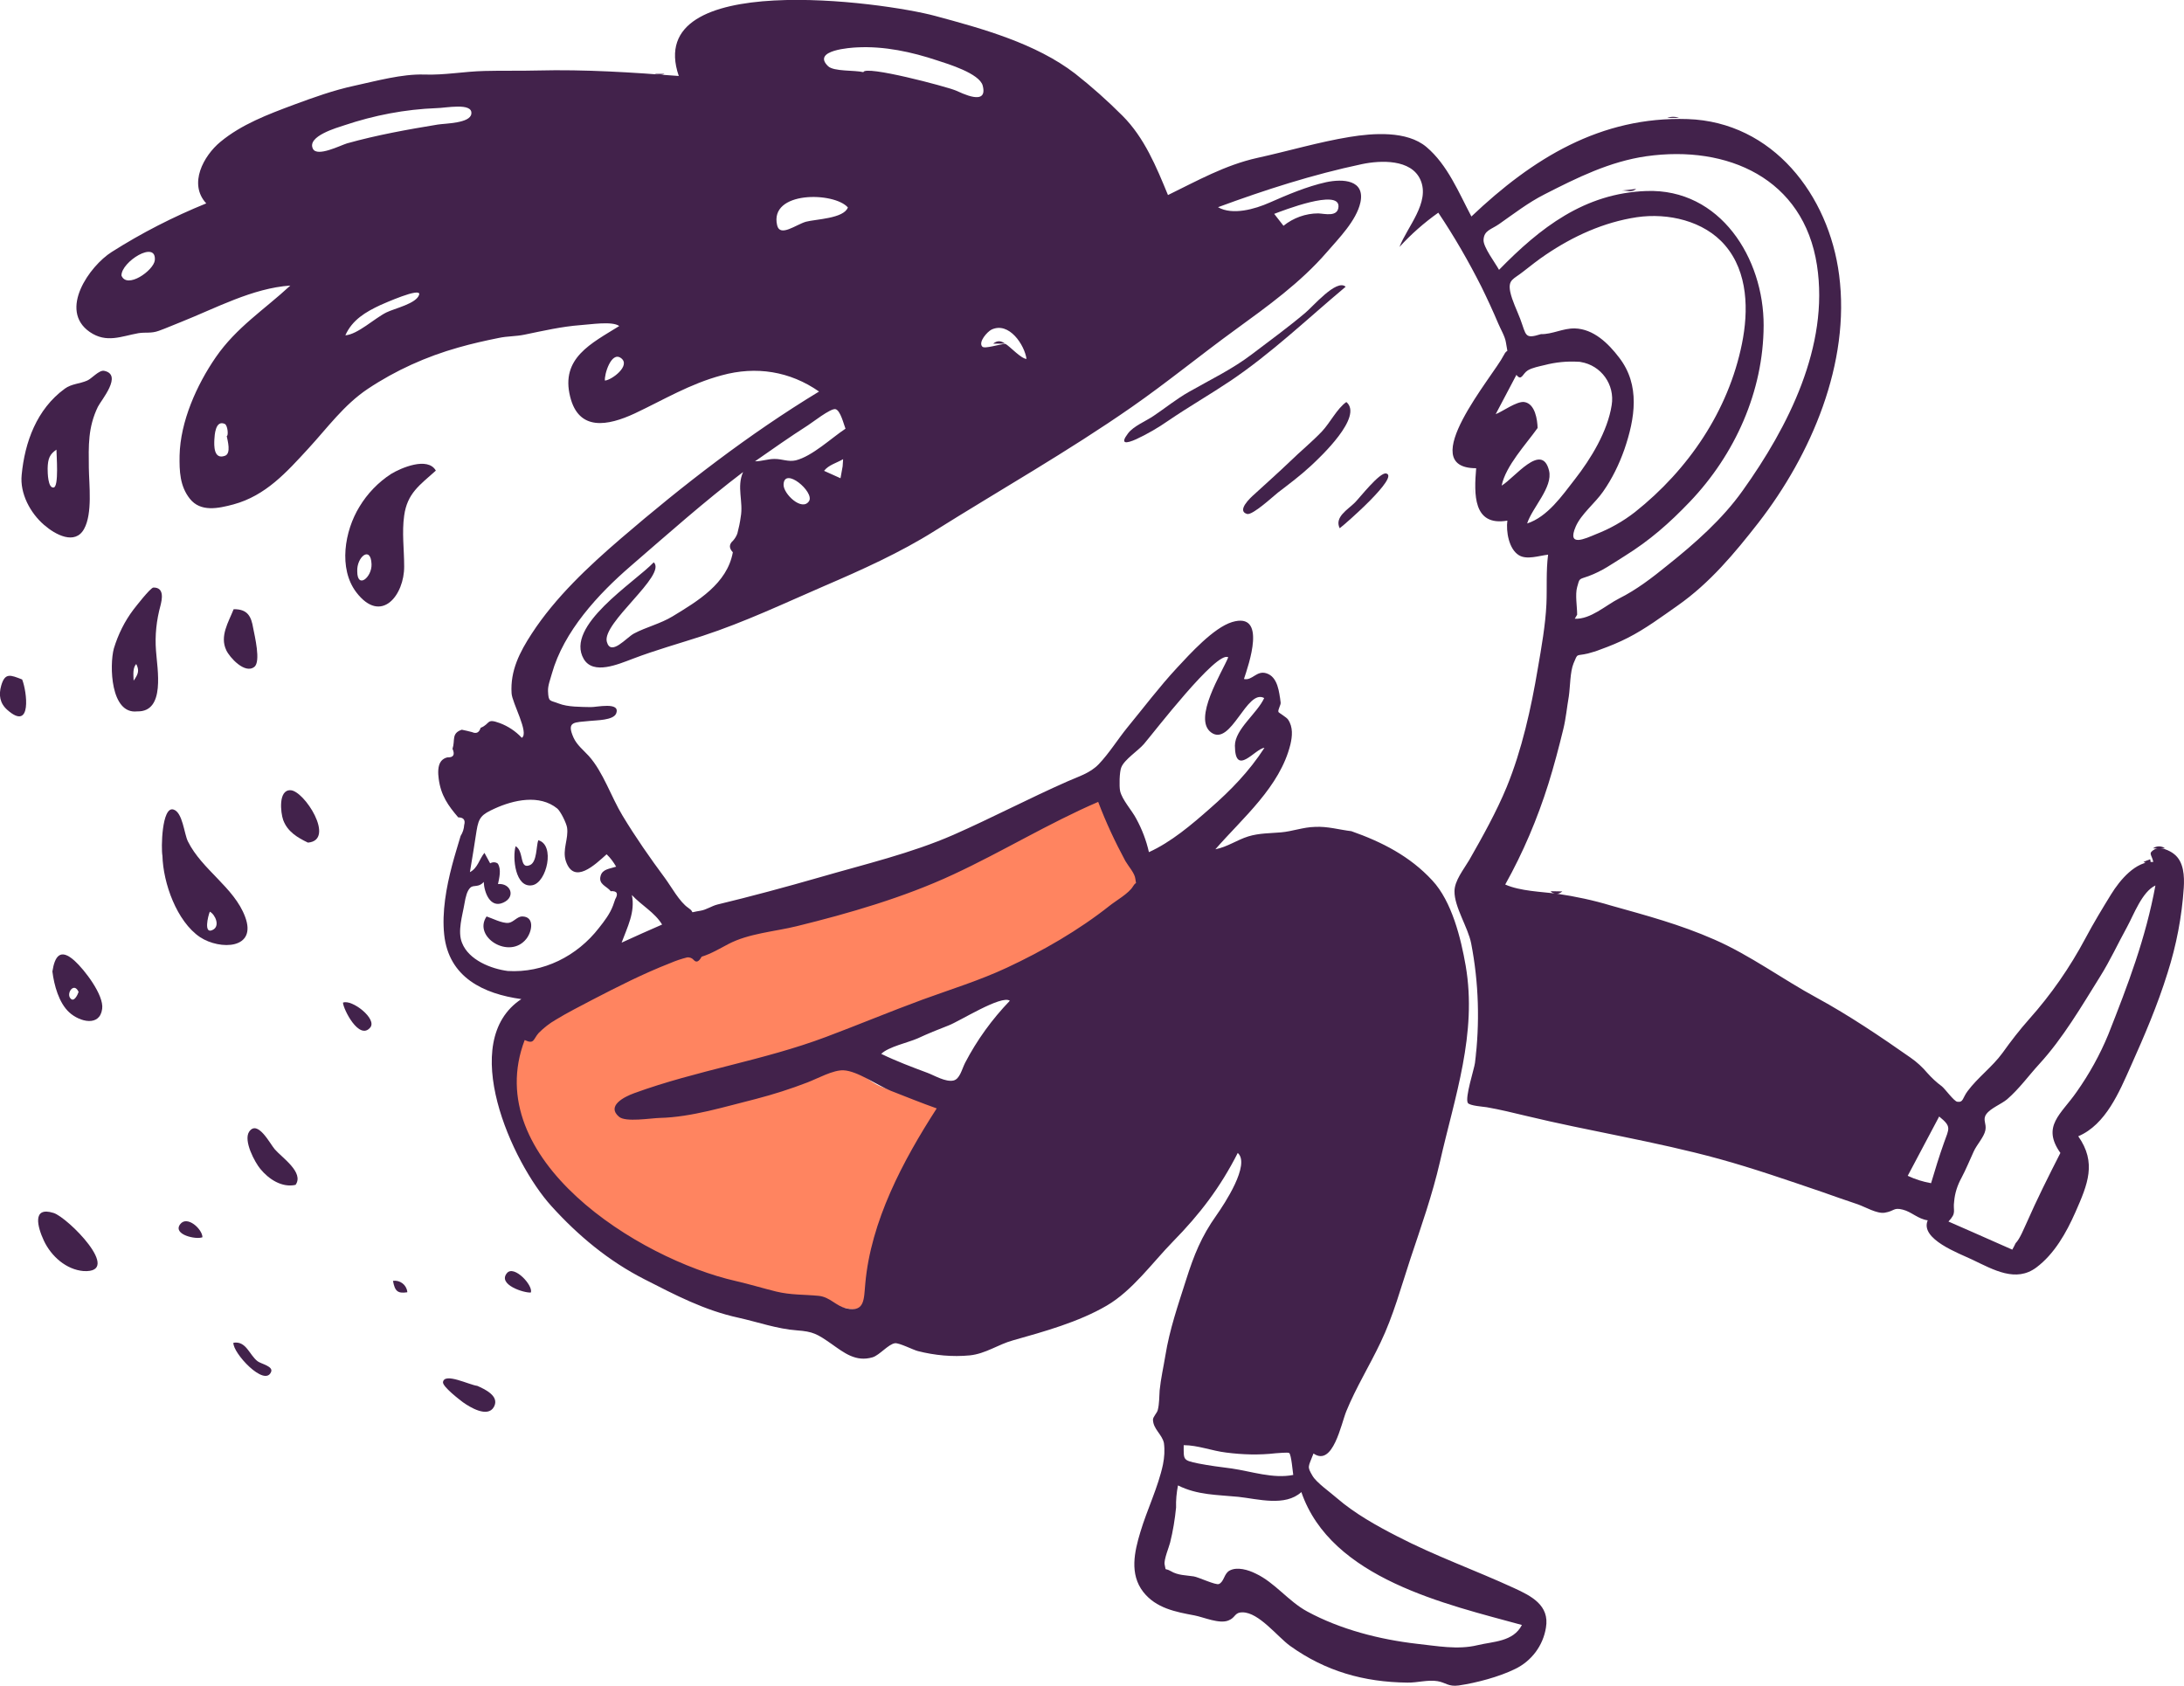
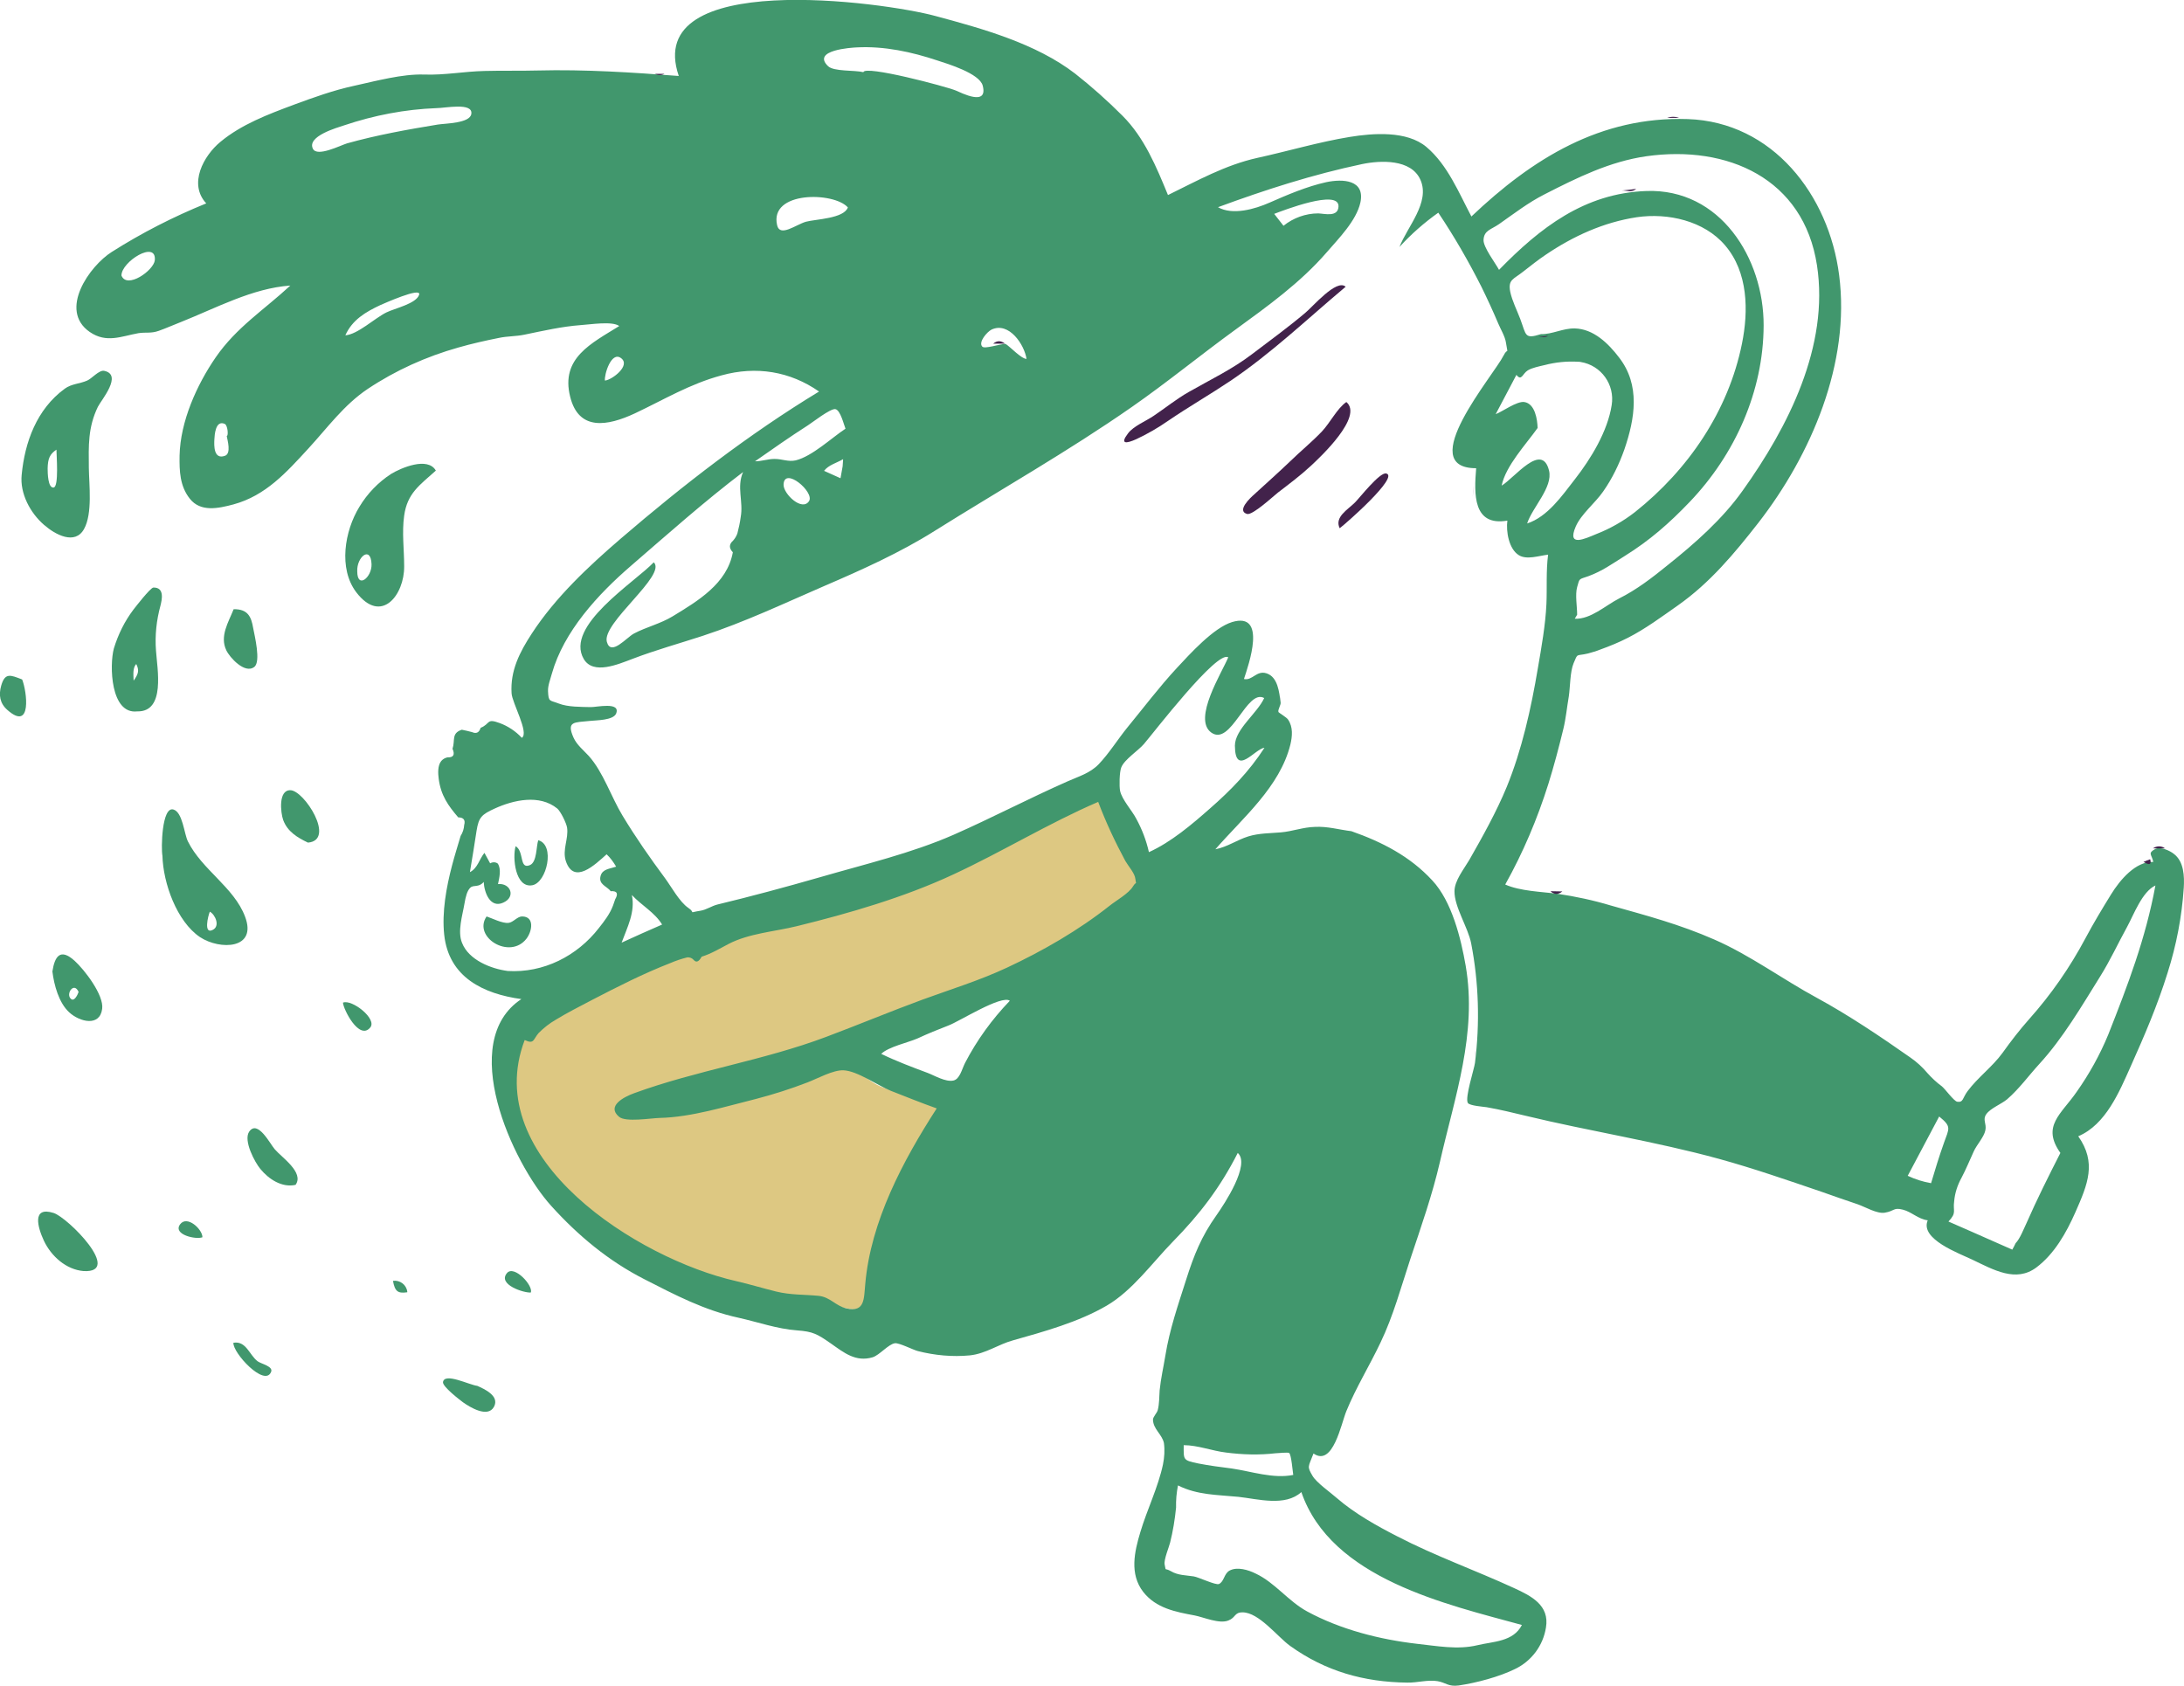
<svg xmlns="http://www.w3.org/2000/svg" version="1.1" id="Layer_1" x="0px" y="0px" viewBox="0 0 917 707.9" style="enable-background:new 0 0 917 707.9;" xml:space="preserve">
  <style type="text/css">
- 	.st0{fill-rule:evenodd;clip-rule:evenodd;fill:#FF8460;}
- 	.st1{fill-rule:evenodd;clip-rule:evenodd;fill:#42224B;}
+ 	.st0{fill-rule:evenodd;clip-rule:evenodd;fill:#DDC882;}
+ 	.st1{fill-rule:evenodd;clip-rule:evenodd;fill:#41976D;}
+ 	.st2{fill-rule:evenodd;clip-rule:evenodd;fill:#42224B;}
</style>
  <g id="Illustrations_coffee">
    <path id="Accent" class="st0" d="M231.2,424.9c4.7-3.2,14.2-14.6,19.2-17.2c11.1-5.9,60.7-17.4,62.3-18c2.5-1,18.4-4.7,27.7-6.9   c21.8-5.4,100-40,120.6-48.9c2.6,6.9,24.3,37.5,20.6,40.6c-12.3,10.2-34.3,23-48.5,30.4c-11.6,5.9-23.6,10.9-35.9,15   c-13.9,4.6-23.5,9.5-37.4,14.2c-13.7,4.6,2.7,19,9.7,22c7.9,3.3,20.1,5,28.1,7.9c-14.2,22-26.1,48.8-28.5,75.1   c-0.6,6.3-5.4,12.2-13.3,10.3c-4.1-1-41.5-6-47.7-7.4c-40.8-9.3-114.1-58-95.2-108C217.3,436,227.2,427.6,231.2,424.9z" />
    <g id="Ink">
      <path id="ink-layer" class="st1" d="M254,159.8c3-0.3,10.9-6.3,6.8-9.4C256.6,147.2,253.6,157.6,254,159.8 M95.2,183.1    c0.8-0.1,0.4-4.5-0.8-5.1c-4-1.8-4.3,4.8-4.4,6.6c-0.1,2.2-0.4,8.5,4.4,6.8C97.2,190.5,95.5,184.8,95.2,183.1 M329,203.5    c-0.1,3.9,7.8,11.4,10.7,6.9C342.1,206.6,329.2,195.7,329,203.5 M51,115.7c2.3,5.8,13.5-2.1,14-6.4    C65.8,100.6,50.9,109.9,51,115.7 M145,140.8c5.2-0.4,12.2-7.1,17.2-9.6c3.4-1.7,12.7-3.7,13.8-7.5c0.9-3.3-14.9,3.8-16.3,4.4    C153.5,131,147.9,134.3,145,140.8 M538.9,94.8c4.1-3.3,9.3-5.2,14.6-5.2c2.7,0.1,8.3,1.7,8.5-2.9c0.3-7.5-23.3,1.7-27,3.1    C536.3,91.5,537.6,93.1,538.9,94.8 M278,388.2c-3.1-5.1-8.6-8-12.7-12.4c1.5,7.1-1.9,13.5-4.3,20    C266.6,393.2,272.3,390.7,278,388.2 M810.8,496.8c1.7-5.7,3.4-11.3,5.4-16.9c2.2-6.2,3.3-6.8-2-11.1L801,493.7    C804.2,495.2,807.4,496.2,810.8,496.8 M356,87.1c-5.8-6.6-33.1-7-29.7,7.5c1.2,5.1,7.9-0.3,12.1-1.5C342.5,92,354.3,91.8,356,87.1     M355,180c-0.7-1.7-2.1-7.7-4.2-8.2c-2-0.5-10.1,5.9-11.6,6.8c-7.5,4.8-14.9,10-22.2,15.1c2.8,0,5.4-1,8.2-1    c3.3,0,5.7,1.3,8.9,0.6C341,191.6,349.1,183.9,355,180 M362.5,30.3c0.7-3,34.7,6,38.8,7.7c2.2,0.9,13.7,6.9,11.3-2.1    c-1.4-5.1-14.7-9.1-19-10.5c-10.8-3.6-22.3-6.1-33.8-5.5c-2.2,0.1-19.2,1.1-12.1,7.9C350.1,30.1,358.9,29.4,362.5,30.3 M370,442.5    c6.4,3.1,12.8,5.5,19.5,8c2.9,1.1,7.5,3.9,10.8,3.2c2.7-0.6,3.5-4.6,4.9-7.4c5-9.6,11.3-18.3,18.8-26.1    c-3.5-2.6-21.4,8.8-25.8,10.4c-4.4,1.7-8.6,3.4-12.9,5.4C381.2,437.8,373.1,439.5,370,442.5 M482.4,357.8    c9.3-4.2,18-11.6,25.6-18.3c8.7-7.6,16.5-15.6,22.9-25.5c-3.8,0.2-12.3,12.5-12.4-0.9c0-6.9,9.4-13.6,12.3-20    c-7.3-4.1-13.9,20.4-22.2,14.5c-8-5.7,4.6-25.4,7.1-31.6c-4.7-3.1-31.5,31.9-35.4,36.4c-2.4,2.8-8.2,6.5-9.5,9.8    c-0.8,1.9-0.9,8.1-0.5,9.9c0.8,3.7,5,8.2,6.8,11.7C479.5,348.2,481.3,352.9,482.4,357.8 M865.1,484.1c-8-11.3,0.3-16.2,6.8-25.6    c5.3-7.5,9.8-15.6,13.3-24.1c8.3-21,15.7-40.4,19.8-62.6c-5.6,2.6-9.1,12.3-11.9,17.4c-3.8,6.9-7.1,14.1-11.3,20.8    c-7.8,12.5-15.6,25.9-25.5,36.7c-4.5,4.9-8.4,10.4-13.6,14.9c-2.4,2-6.9,3.7-8.7,6.2c-1.7,2.4,0.2,3.9-0.4,6.8s-3.6,6-4.9,8.9    c-1.7,3.7-3.2,7.4-5.1,11c-1.7,3.1-2.8,6.4-3.1,9.9c-0.6,4.2,1.2,4.7-2.4,8.5c6.7,2.9,13.4,5.9,20,8.8c2.3,1,4.5,2,6.8,3    c0.5-0.9,1-1.8,1.4-2.7c1.8-1.8,3.5-6.2,4.6-8.5C855.2,503.7,860.1,493.9,865.1,484.1 M220.3,436.7c-19,49.9,47.7,91.9,88.7,101.2    c5.7,1.3,11.2,3,16.9,4.4c6.2,1.5,11.6,1.2,17.8,1.8c4.9,0.5,7.2,4.3,11.8,5.3c7.7,1.7,7.2-4.1,7.8-10.3    c2.3-26.3,15.8-51.7,30-73.7c-6.5-2.3-12.9-4.9-19.3-7.4c-5.5-2.2-13.9-8.3-19.8-8.6c-4.4-0.2-11,3.5-15.2,5.1    c-7,2.7-14.2,5-21.5,6.9c-12.9,3.2-27.2,7.7-40.5,8c-3.8,0.1-14.4,1.9-17.1-0.5c-5.3-4.5,2-8.3,6.4-9.9    c26.3-9.6,54.2-13.7,80.5-23.6c13.6-5.1,27-10.7,40.6-15.7c11.8-4.3,24.1-8.1,35.4-13.4c15-7,30.1-15.7,43.1-26    c2.6-2.1,8-5.1,9.8-8.1c1.6-2.6,1.4,0,1-3.2c-0.2-2.3-3-5.4-4.2-7.5c-4.3-8-8.2-16.3-11.4-24.8c-20.7,8.9-40.4,21-60.9,30.5    c-20.6,9.6-43.7,16.3-65.7,21.7c-9.4,2.3-20.1,3-28.7,7.5c-3.6,1.9-7.3,4.1-11.2,5.3c-1.2,2.2-2.3,2.6-3.4,1.3    c-0.7-0.8-1.7-1.1-2.7-1c-2.4,0.6-4.8,1.4-7.1,2.4c-11.3,4.4-22.1,9.9-32.9,15.5c-5.1,2.7-10.3,5.3-15.2,8.3    c-2.6,1.5-5,3.4-7.1,5.5C223.8,436.4,224.4,438.6,220.3,436.7 M647,140.3c4.8,0.1,9.2-2.5,14.2-2.4c7.9,0.2,14.1,6.3,18.6,12.2    c9,11.6,6.7,25.6,2.2,38.7c-2.2,6.2-5.1,12.2-8.9,17.6c-3.3,4.8-9.2,9.4-11.5,14.7c-3.8,8.8,3.9,5.1,8.5,3.2    c5.9-2.3,11.4-5.4,16.4-9.3c22.3-17.7,39.2-42.4,44.9-70.7c2.8-13.8,2.6-30-7.1-41.3c-8.8-10.3-24-13.7-37-11.8    c-14,2.1-26.8,8-38.2,15.7c-3.3,2.2-6.4,4.7-9.5,7.1c-4.1,3.3-6.5,3.3-5.5,8.5c0.8,3.8,2.8,7.7,4.2,11.4    C640.9,140.8,640,142.5,647,140.3 M662.2,258.1l-1,1.7c6.7,0.3,12.9-5.6,18.6-8.5c7.4-3.7,14-8.8,20.4-14    c11.4-9.1,23-19.3,31.5-31.3c19.1-26.7,36.4-60.7,31.2-94.6c-5.6-36.5-37.6-50.6-71.6-45.8c-15.4,2.2-29.1,9-42.8,16    c-6.9,3.5-12.8,8.1-19.1,12.5c-3.3,2.3-6.3,2.6-6.5,6.6c-0.2,3,5,9.8,6.5,12.6c17.2-17.6,35.8-32.2,61.9-33.1    c31-1.1,49.3,28.3,49.2,56.5c-0.1,27.6-12,54.1-31,74c-8.6,9-16.8,16.2-27.4,22.8c-5.3,3.3-9.2,6.2-15.1,8.4    c-4.2,1.5-3.7,0.7-4.8,4.6C661.3,249.7,662.2,254.7,662.2,258.1 M493.8,633c-0.5,5-1.3,9.9-2.5,14.7c-0.4,1.7-2.7,7.2-2.3,9.2    c0.7,3.2-0.2,1.2,2.6,2.8c3,1.8,6.4,1.7,9.6,2.2c2,0.3,9.3,3.8,10.6,3.2c2.2-1,2.1-4.3,4.4-5.6c3.2-1.8,8-0.3,11,1.2    c8.1,3.8,13.7,11.6,21.6,15.9c14,7.6,30.5,11.8,46.1,13.6c8.4,0.9,17.1,2.6,25.4,0.6c6.6-1.6,15.1-1.4,18.7-8.5    c-31.7-8.7-80.1-19.4-92.6-55.8c-6.8,6.2-18.2,2.9-26.4,2c-9.1-0.9-17.2-0.7-25.4-4.8C494,626.8,493.7,629.9,493.8,633     M213.2,407.7c14.9,0.9,29.1-6.2,38.3-18.1c2.3-2.9,4.6-5.9,5.9-9.4c0.3-0.9,0.6-1.8,0.9-2.6c1.4-2.4,0.8-3.6-1.9-3.4    c-1.5-2.1-5.3-2.8-4.2-6.5c0.8-2.8,3.8-2.9,6.5-3.8c-1.1-1.9-2.4-3.7-4-5.2c-4.9,4.4-13.7,12.9-17.1,2.9    c-1.6-4.8,1.2-9.4,0.5-14.1c-0.3-1.9-2.7-6.8-4.1-8c-7.5-6.1-18.4-3.6-26.3,0c-5.5,2.5-6.7,3.7-7.6,9.3    c-0.9,5.8-1.8,11.6-2.8,17.4c3.3-1.7,3.9-5.4,6.1-8.1c0.8,1.5,1.6,2.9,2.4,4.4c1-0.6,2.3-0.6,3.2,0.1c1.6,2.4,0.6,6.1,0.1,8.6    c5.3-0.5,7.6,5.4,2.2,7.8c-5.5,2.5-8-4.3-8.2-8.7c-2.1,2.5-4.2,1.1-5.6,2.4s-2,3.9-2.5,6.8c-0.8,4.8-3,11.6-1,16.4    C196.8,403.1,206.2,406.8,213.2,407.7 M645.6,179.7c-4.9,6.9-13.4,15.9-15.1,24.2c5.4-3.2,16.9-18.5,19.9-6.3    c1.7,7-7,15.4-9.2,22.2c8.6-2.8,14.7-11.7,20-18.5c6.8-8.7,13.8-20.2,15.5-31.2c1.4-8.6-4.4-16.7-13-18.1c-0.3-0.1-0.7-0.1-1-0.1    c-4.8-0.3-9.6,0.2-14.2,1.4c-2.1,0.5-5.2,1.1-7,2.2c-2.3,1.4-2.6,4.7-4.8,1.9l-8.7,16.5c2.9-1.1,8.8-5.5,12-5.1    C644.6,169.5,645.5,176.3,645.6,179.7 M183.3,45.4c-13.2,0.5-26.2,3-38.7,7.2c-3,1-15.9,4.6-13.2,9.9c1.8,3.5,11.4-1.4,14.3-2.3    c12.5-3.5,25.3-5.8,38.1-7.9c3.1-0.5,13.6-0.5,14.1-4.5C198.6,42.9,186.9,45.4,183.3,45.4 M535.6,610.2    c-6.9,0.8-13.9,0.6-20.8-0.3c-5.9-0.7-11.9-3.1-17.8-3.1c0,6.3-0.4,6.3,6.2,7.7c4.6,0.9,9.3,1.5,14,2.1c8.2,1.2,17.4,4.4,25.8,2.7    c-0.2-1.1-0.8-8.5-1.7-9.2C540.8,609.7,536.3,610.2,535.6,610.2 M422.2,144.4c2,1.2,6.5,6.2,8.8,6.3c-0.8-5.8-7.3-15.8-14.7-12.3    c-1.8,0.9-5.6,5.2-3.9,7.1C413.3,146.7,419.8,144.4,422.2,144.4 M353.8,195.8c0.1-1,0.1-2,0.2-3c-2.7,1.6-6.1,2.4-8,4.9    c2.3,1,4.6,2.1,6.9,3.1C353.2,199.1,353.5,197.4,353.8,195.8 M567.4,349c12.8,4.5,24.6,10.5,34,20.7c8.2,8.8,12,24.3,14,35.8    c4.9,28.5-4.6,55-10.8,82.3c-3.2,13.9-7.9,27.2-12.4,40.7c-3.9,11.8-7.2,24.1-12.6,35.3c-4.5,9.5-10.3,18.9-14.3,28.7    c-2.2,5.3-5.6,23.5-13.8,17.8c-2.2,5.8-2.8,5.3-0.4,9.4c1.7,2.9,7.6,7,10.3,9.4c7.4,6.4,16.7,11.6,25.3,16    c15.8,8.2,32.7,14.2,49,21.7c7.2,3.3,15,7.2,13.4,16.6c-1.2,7.6-6.1,14.1-13,17.4c-6.7,3.3-16.2,5.8-23.6,6.9    c-4.4,0.6-5.4-1.2-8.9-1.8c-4-0.7-8.6,0.7-12.7,0.6c-18.3-0.2-34.4-4.8-49.2-15.4c-5.3-3.8-13.1-14.1-20-14.1    c-3.5,0-2.8,2.2-5.9,3.4c-3.8,1.6-10.5-1.4-14.2-2.1c-8-1.5-16.2-3-21.6-9.9c-5.8-7.5-3.7-16.8-1.2-25.1    c2.8-9.4,7.5-18.9,9.5-28.4c0.6-3,0.8-6,0.4-9c-0.8-3.7-4.5-5.8-4.6-9.8c0-1.2,1.7-2.8,2-4c0.7-2.7,0.6-5.6,0.8-8.3    c0.5-5,1.6-9.7,2.4-14.6c1.8-11.1,5.3-21.1,8.7-31.8c3.3-10.4,6.4-18.2,12.8-27.2c3.3-4.7,14.3-21.3,8.9-26.1    c-7.3,14.4-15.9,25.7-27.2,37.2c-8.6,8.8-17,20.6-27.8,26.9c-11.8,6.9-26.3,10.9-39.4,14.6c-6.2,1.7-11.4,5.6-18.1,6.3    c-7.3,0.7-14.7,0-21.8-1.8c-2-0.5-7.8-3.5-9.6-3.3c-2.7,0.3-6.5,5-9.4,5.9c-7.1,2.1-12-1.9-17.4-5.7c-5.9-4.1-7.6-5.1-14.4-5.6    c-8.3-0.6-16.4-3.5-24.5-5.3c-14.3-3.1-26.5-9.5-39.6-16.2c-14.9-7.6-27.7-18.2-39-30.7c-16.6-18.3-39.6-69.1-12.6-86.9    c-15.9-2.2-30.5-9.1-32.4-27.1c-1-9.4,0.9-19.9,3.3-29c1.1-4.2,2.4-8.3,3.6-12.4c0.9-1.4,1.4-3,1.5-4.6c0.6-2.1-0.3-3.2-2.5-3.2    c-4.2-4.9-7.3-9.2-8.2-16.2c-0.3-2.2-0.5-5.6,1.1-7.5c0.7-0.8,1.6-1.3,2.6-1.5c2.5,0.1,3.2-1.1,2.1-3.6c1.2-3.6-0.6-6.5,3.9-8    c1.4,0.3,2.9,0.6,4.3,1c1.8,0.8,3,0.2,3.6-1.8c4.2-1.7,2.3-4.1,8-2c3.5,1.3,6.7,3.4,9.3,6.2c3.2-2-4.1-14.7-4.3-18.7    c-0.6-9.5,3.4-17.3,8.5-25.1c9.9-15.2,23.8-28.2,37.4-39.9c26.2-22.5,53.7-43.8,83.2-61.7c-12.2-8.5-26.4-10.8-40.9-6.8    c-13.4,3.6-24.2,10.2-36.5,16c-11.4,5.3-23.5,7.5-27.1-7c-4.1-16.3,8.9-22.4,20.6-29.7c-2.9-2.2-12.5-0.6-16.1-0.4    c-8.1,0.6-15.8,2.4-23.6,4c-3.8,0.8-7.2,0.6-10.9,1.4c-5.5,1.1-11.3,2.4-16.9,4c-13.5,3.8-26.4,9.6-38.1,17.4    c-10,6.7-16.9,16.3-24.9,25c-9.2,10-17.9,19.8-31.5,23.5c-6.4,1.7-13.8,3.3-18.3-2.4c-4.2-5.3-4.4-11.6-4.3-18.1    c0.3-14.3,7.2-29.7,15.2-41.3c8.7-12.6,20.3-19.9,31.3-30.1C106,121,90.6,129.4,76,135.2c-3.1,1.2-6.2,2.6-9.3,3.7    c-3.3,1.2-5.5,0.5-8.6,1c-7.2,1.3-13.4,4.3-20.4-0.5c-13.3-9.2,0-27.8,9.2-33.6c12.6-8,25.9-14.8,39.7-20.4    c-7.6-8.2-1.1-20,5.9-25.8c8.9-7.4,20.1-11.6,30.8-15.6c8.4-3.1,16.7-6.1,25.5-8c9.2-2,20-5,29.3-4.7c8.8,0.3,16.5-1.3,25.4-1.5    c7.4-0.2,14.8,0,22.2-0.2c19.9-0.5,39.8,0.8,59.3,2.3c-15.4-45,86-31.1,107.7-25.2c19.7,5.3,42.2,11.5,58.7,24.2    c7,5.5,13.6,11.4,19.9,17.7c9.2,9.2,14.2,21.4,19.1,33.3c12.3-6,24-12.6,37.5-15.6c12.8-2.8,25.9-6.7,38.8-8.8    c9.8-1.6,24-2.7,32.2,4.2c8.9,7.5,13.6,19.2,18.9,29.2C643.4,66.6,672,48.8,708.6,50c35.8,1.2,59.3,32,63.6,65.5    c4.8,36.9-11.7,75.4-33.9,104c-10,12.8-20.3,25.2-33.8,34.7c-6.7,4.7-13.7,9.9-21,13.6c-3.7,1.9-7.6,3.5-11.5,4.9    c-1.7,0.7-3.5,1.2-5.3,1.7c-5.1,1.2-4.1-0.4-6,4.1c-1.5,3.6-1.4,9.9-2,13.9c-0.8,4.6-1.2,9.2-2.3,13.7c-1.9,7.8-3.9,15.4-6.3,23.1    c-4.6,14.6-10.6,28.8-18.1,42.2c6.3,2.8,15.2,3,22,3.9c7.5,1.1,15,2.7,22.3,4.9c15.3,4.3,28.9,7.9,43.5,14.3    c15.1,6.6,28.5,16.6,43.1,24.5c13.4,7.3,26.9,16.4,39.3,25.1c2.6,1.8,5,4,7.1,6.5c1.8,2,3.8,3.9,6,5.5c1.3,1,5.1,6.3,6.5,6.5    c2.6,0.4,2.2-1.6,4.3-4.4c4.3-5.8,10.4-10.2,14.7-16.1c3.5-4.9,7.2-9.7,11.2-14.2c9.2-10.3,17.1-21.7,23.6-33.9    c3.4-6.4,7.1-12.5,10.8-18.5s10.3-13.9,17.7-13.6c-0.6-3.1-2.5-3.6,0.8-5.4c2.1-1.2,6.2,0.7,7.8,2c4.3,3.2,4.5,9.5,4.2,14.3    c-0.8,12.1-3.1,24.1-6.8,35.7c-4.3,13.8-9.6,26.1-15.5,39.3c-4.7,10.5-10.4,24.4-22,29.3c7.8,11.1,4,20.1-1.2,31.9    c-3.8,8.6-8.8,17.5-16.4,23.2c-8.6,6.4-17.9,1-26.9-3.3c-5.4-2.6-22.1-8.6-18.7-16.5c-4.2-0.6-6.8-3.6-10.5-4.5    c-4-1-3.3,0.6-7.6,1.3c-3.2,0.5-8.1-2.4-11.2-3.5c-5.1-1.7-10.2-3.5-15.3-5.3c-14.4-4.9-28.5-9.8-43-13.8    c-27-7.4-54.3-11.6-81.2-18.1c-5.4-1.3-10.7-2.6-16.4-3.6c-1.2-0.2-7.2-0.6-7.9-1.8c-1.3-2.2,2.7-14.3,3-16.8    c2.1-16.7,1.6-33.7-1.6-50.2c-1.3-6.7-7.1-15.3-7-21.9c0-4.4,3.9-9.2,6.2-13.1c5.6-9.8,11.5-20.4,15.7-30.6    c6.4-15.6,10.3-33.2,13.1-49.9c1.5-8.7,3.2-18.2,3.6-27c0.3-6.7-0.2-13.8,0.7-20.7c-3.7,0.4-9,2.3-12.3,0.2    c-4.2-2.6-5.4-10-4.8-14.5c-14.5,2.5-14-11.2-13.1-22c-26.2,0,7.3-38.9,11.5-47.3c1.9-3.8,1.9,0.5,1-5.5c-0.4-2.6-2.2-5.5-3.2-7.9    c-2.2-5.2-4.6-10.4-7.1-15.5c-5.4-10.7-11.4-21.1-18.1-31.1c-5.9,4.2-11.4,9-16.3,14.4c3.2-8.4,13-18.7,8.8-28.2    c-3.9-8.8-16.8-8.2-24.5-6.6c-20.8,4.4-40.7,10.8-60.5,18.1c6.1,3.5,15.5,0.8,21.6-1.9c7.5-3.3,15.7-6.8,23.8-8.6    c7.1-1.5,16.4-1,14.4,8.5c-1.7,7.7-9.2,15.2-14.2,21c-11,12.7-24.8,22.6-38.4,32.5c-14.6,10.6-28.6,22.1-43.4,32.4    c-26.7,18.6-55.3,34.8-82.9,52.1c-14.3,9-30.5,16.3-46.1,23c-17.1,7.4-33.5,15.2-51.2,21c-9.8,3.2-19.6,5.9-29.3,9.6    c-6.1,2.3-16.6,6.9-20.6,0.1c-8.1-13.9,21.3-32.1,29.4-40.6c5.6,5.4-21.9,25.5-19.7,33.4c1.7,6.2,8.2-1.8,11.4-3.5    c5.1-2.7,11.1-4.1,16.2-7.2c10.5-6.4,22.9-13.7,25.3-26.9c-1.7-1.8-1.6-3.4,0.1-4.9c0.8-0.9,1.4-1.9,1.8-3    c0.6-2.3,1.1-4.6,1.4-6.9c1.2-6.5-1.8-12.6,1-18.9c-16.2,12.3-31.7,26.1-47.1,39.4c-13.8,11.9-28.2,27.5-33.2,45.3    c-0.6,2.3-1.7,4.9-1.6,7.3c0.2,4.7,0.7,3.7,4.5,5.2s9.3,1.4,13.4,1.5c2.3,0.1,12.7-2.4,10.7,2.7c-1.2,2.9-8.4,2.8-11,3.1    c-6.5,0.7-10,0-6.9,7c1.4,3.1,4.2,5.3,6.4,7.7c6.1,6.8,9.4,17.2,14.2,25.1c5.5,9.1,11.5,17.7,17.8,26.2c2.6,3.5,6.1,10,9.8,12.5    c3.4,2.3-0.6,2.1,5.1,1.2c2.5-0.4,4.7-2,7.1-2.6c14.1-3.4,28.6-7.3,43.2-11.5c18.6-5.4,38.2-10,56-17.8    c15.9-7,31.7-15.3,47.8-22.4c4.7-2.1,9.4-3.4,13.1-7.2c4.4-4.6,8.1-10.6,12.1-15.5c6.9-8.4,13.3-16.9,20.7-24.9    c5.5-5.9,15.4-16.9,23.2-19.3c14.9-4.5,6.9,18.1,5,23.9c3.5,0.8,5.3-3.7,9.4-2.4c4.9,1.5,5.4,8.1,6,12.2c0.2,1.1-1.3,3.1-0.9,4.1    c0.2,0.3,3.4,2.2,4,3.1c2.2,3.2,1.8,7.1,1,10.5c-4.4,17.8-20,30.8-31.5,44c5.1-1,9-3.9,13.8-5.4c4.6-1.4,9.1-1.3,13.7-1.7    c4.8-0.4,9.4-2.2,14.3-2.3C557.4,346.9,562.3,348.4,567.4,349" />
      <path id="ink-layer-2" class="st1" d="M23.7,188.8c-2.8,1.9-3.6,3.7-3.7,7.9c0,1.8,0.1,8.3,2.5,8C24.8,204.5,23.7,191,23.7,188.8     M9.1,199.4c1.3-13.7,6.3-27.6,18.1-36.2c2.9-2.1,6.2-2,9.4-3.4c1.9-0.8,5-4.5,7.1-4.1c8,1.6-1.2,12.3-2.6,15.1    c-4.2,8.7-3.9,16.3-3.8,25.7c0.1,7.1,1.6,19.1-2,25.6c-3.8,6.9-12.1,2.4-16.8-1.7C12.7,215.4,8.3,207.2,9.1,199.4" />
      <path id="ink-layer-3" class="st1" d="M150,239.9c0,7.6,6.2,2.5,6-3C155.7,228.9,149.7,233.9,150,239.9 M183,197.6    c-6.8,6.1-12,9.5-13.3,18.9c-1,7.1,0,14.2,0,21.3c0.1,12-9.6,24.6-20.1,10.9c-7.6-10-4.9-25.8,1.3-35.9    c3.3-5.5,7.9-10.3,13.3-13.8C168.3,196.5,179.6,191.6,183,197.6" />
      <path id="ink-layer-4" class="st1" d="M88.1,382.8c-0.8,1.9-2.6,9.5,1.1,7.7C92.6,389,90.4,384,88.1,382.8 M68.2,359.3    c-0.6-2.9-0.3-20.8,4.6-19.4c3.9,1.1,4.5,10.2,6.1,13.4c5.9,11.9,19.4,19.3,24,31.6c5.2,13.7-10.5,14.1-18.9,8.6    C74.2,386.9,68.5,370.8,68.2,359.3" />
      <path id="ink-layer-5" class="st1" d="M56.1,285.8c2.1-2.9,2.4-4.4,1.1-7C55.7,280.5,56,282.9,56.1,285.8 M57.6,298.7    c-11.2,1.3-11.7-19.3-9.8-26.4c1.8-5.9,4.5-11.4,8.2-16.3c0.7-0.9,7.1-9.2,8.4-9.3c4.9-0.1,3.5,5.4,3,7.5    c-1.7,6.2-2.4,12.6-1.9,19C66,280.8,69.6,299,57.6,298.7" />
-       <path id="ink-layer-6" class="st1" d="M565,120.4c-16,13.4-31.1,27.9-48.5,39.6c-8.5,5.7-17.4,10.8-25.9,16.6    c-4.3,3-8.8,5.6-13.5,7.8c-4.2,1.9-7,2.2-3.5-2.4c2.3-3.1,7.6-5.2,10.8-7.4c4.9-3.3,9.6-7.1,14.7-10c9.1-5.2,18.2-9.5,26.6-15.9    c7.5-5.7,15.2-11.3,22.3-17.3C551.1,128.9,561.2,116.9,565,120.4" />
-       <path id="ink-layer-7" class="st1" d="M565.3,168.8c7.2,6.1-10.8,23-14.9,26.8c-4.3,4-9.1,7.6-13.8,11.2c-1.7,1.3-10.7,9.7-13,9    c-4.5-1.3,1.4-6.8,3-8.2c5-4.6,10.1-9.1,15-13.8c4.4-4.3,9.2-8.2,13.4-12.6C558.5,177.5,561.4,171.5,565.3,168.8" />
+       <path id="ink-layer-6" class="st2" d="M565,120.4c-16,13.4-31.1,27.9-48.5,39.6c-8.5,5.7-17.4,10.8-25.9,16.6    c-4.3,3-8.8,5.6-13.5,7.8c-4.2,1.9-7,2.2-3.5-2.4c2.3-3.1,7.6-5.2,10.8-7.4c4.9-3.3,9.6-7.1,14.7-10c9.1-5.2,18.2-9.5,26.6-15.9    c7.5-5.7,15.2-11.3,22.3-17.3C551.1,128.9,561.2,116.9,565,120.4" />
+       <path id="ink-layer-7" class="st2" d="M565.3,168.8c7.2,6.1-10.8,23-14.9,26.8c-4.3,4-9.1,7.6-13.8,11.2c-1.7,1.3-10.7,9.7-13,9    c-4.5-1.3,1.4-6.8,3-8.2c5-4.6,10.1-9.1,15-13.8c4.4-4.3,9.2-8.2,13.4-12.6C558.5,177.5,561.4,171.5,565.3,168.8" />
      <path id="ink-layer-8" class="st1" d="M33,416.5c-1.9-4.3-5.2,0.5-3.5,2.6C31.1,421.2,32.7,417.4,33,416.5 M22,407.9    c1-6.4,3.3-9.9,9.3-4.5c4.1,3.7,12.4,14.4,11.6,20.2c-1,7.6-9.4,5.5-13.8,1.5S22.7,413.6,22,407.9" />
      <path id="ink-layer-9" class="st1" d="M35.1,533.7c-7.3-0.6-13.6-6.2-16.7-12.8c-2.6-5.6-5.1-14.5,4.1-11.6    C28.5,511.2,51.7,534.6,35.1,533.7" />
      <path id="ink-layer-10" class="st1" d="M124.1,497.5c-5.7,1.3-11.3-2.4-14.8-6.7c-2.2-2.6-7.2-11.8-4.7-15.6    c3.6-5.3,8.9,5.3,10.8,7.4C118.3,486,127.8,492.3,124.1,497.5" />
      <path id="ink-layer-11" class="st1" d="M129.3,353.8c-4.4-2.1-8.6-4.6-10.4-9.5c-1.1-3.1-2.1-12.6,3-12.5    C127.7,331.8,141.1,352.8,129.3,353.8" />
      <path id="ink-layer-12" class="st1" d="M98.1,255.8c6-0.1,7.4,3.2,8.2,7.9c0.6,3.2,3.3,14.1,0.5,16.3c-4,3.2-10.5-4.1-11.8-7    C92.2,267.1,95.9,261.3,98.1,255.8" />
      <path id="ink-layer-13" class="st1" d="M200.4,581.9c2.9,1.3,9.5,4.2,7,8.8c-2.6,4.8-10.2,0.1-13-1.9c-1.2-0.9-8.7-6.6-8.4-8.5    C186.7,576.2,197,581.5,200.4,581.9" />
      <path id="ink-layer-14" class="st1" d="M9.3,285.3c2,5,4.2,22-6.2,12.8c-3.2-2.8-3.7-6.3-2.6-10.2C2.1,282.3,4.4,283.4,9.3,285.3" />
-       <path id="ink-layer-15" class="st1" d="M562.5,221.8c-2.3-4.7,3.4-7.8,6.4-10.8c2-2,10.4-12.8,13.1-12.2    C587.7,200,565.3,219.7,562.5,221.8" />
+       <path id="ink-layer-15" class="st2" d="M562.5,221.8c-2.3-4.7,3.4-7.8,6.4-10.8c2-2,10.4-12.8,13.1-12.2    C587.7,200,565.3,219.7,562.5,221.8" />
      <path id="ink-layer-16" class="st1" d="M98,563.8c5.4-0.9,6.7,5.2,10.2,7.8c1.5,1.1,6.7,2.1,5.6,4.5    C111.1,582.5,97.7,568.1,98,563.8" />
      <path id="ink-layer-17" class="st1" d="M144,421c3.7-1.6,14.6,6.9,11.4,10.5C150.8,436.9,144.2,423.9,144,421" />
      <path id="ink-layer-18" class="st1" d="M222.9,542.7c-2.7,0.3-14.2-3.3-10-8.2C215.9,531.1,223.9,539.7,222.9,542.7" />
      <path id="ink-layer-19" class="st1" d="M85,519.5c-2.7,1.1-12.5-1.1-9.4-5.4C78.5,510.1,85,516.1,85,519.5" />
      <path id="ink-layer-20" class="st1" d="M165,537.8c2.9-0.4,5.6,1.6,6,4.5c0,0.1,0,0.2,0,0.3C167,543.2,165.8,542.2,165,537.8" />
-       <path id="ink-layer-21" class="st1" d="M283.1,20.8l-0.3,6L283.1,20.8" />
-       <path id="ink-layer-22" class="st1" d="M902.8,360.8c0.6,2.2-0.3,2.6-2.8,1.1C900.9,361.5,901.9,361.1,902.8,360.8" />
-       <path id="ink-layer-23" class="st1" d="M656,374.3c-1.7,1.3-3.3,1.5-5-0.1C652.6,374.2,654.3,374.3,656,374.3" />
-       <path id="ink-layer-24" class="st1" d="M618.5,203.8c0,1.7-0.1,3.3-0.1,5C618.5,207.1,618.5,205.4,618.5,203.8" />
-       <path id="ink-layer-25" class="st1" d="M705,49.5h-5C701.6,48.9,703.4,48.9,705,49.5" />
-       <path id="ink-layer-26" class="st1" d="M216,29.1c-1.7,0.1-3.3,0.2-5,0.3C212.6,29.3,214.3,29.2,216,29.1" />
-       <path id="ink-layer-27" class="st1" d="M257,29.4c-1.3-0.1-2.7-0.2-4-0.3C254.3,29.2,255.6,29.3,257,29.4" />
-       <path id="ink-layer-28" class="st1" d="M279,31c-1.3,0.7-2.7,0.7-4,0H279" />
-       <path id="ink-layer-29" class="st1" d="M160,33.8c-1.7,0.3-3.3,0.7-5,1C156.6,34.4,158.3,34.1,160,33.8" />
-       <path id="ink-layer-30" class="st1" d="M619.5,440.8c0,1-0.1,2-0.1,3C619.5,442.8,619.5,441.8,619.5,440.8" />
-       <path id="ink-layer-31" class="st1" d="M68.5,359.8c0,0.7,0,1.3,0.1,2C68.5,361.2,68.5,360.5,68.5,359.8" />
-       <path id="ink-layer-32" class="st1" d="M909,356.2h-5C905.5,355.1,907.6,355.1,909,356.2" />
-       <path id="ink-layer-33" class="st1" d="M567,349.1c-1.3-0.2-2.7-0.4-4-0.7C564.3,348.7,565.6,348.9,567,349.1" />
+       <path id="ink-layer-21" class="st2" d="M283.1,20.8l-0.3,6L283.1,20.8" />
+       <path id="ink-layer-22" class="st2" d="M902.8,360.8c0.6,2.2-0.3,2.6-2.8,1.1C900.9,361.5,901.9,361.1,902.8,360.8" />
+       <path id="ink-layer-23" class="st2" d="M656,374.3c-1.7,1.3-3.3,1.5-5-0.1C652.6,374.2,654.3,374.3,656,374.3" />
+       <path id="ink-layer-24" class="st2" d="M618.5,203.8c0,1.7-0.1,3.3-0.1,5C618.5,207.1,618.5,205.4,618.5,203.8" />
+       <path id="ink-layer-25" class="st2" d="M705,49.5h-5C701.6,48.9,703.4,48.9,705,49.5" />
+       <path id="ink-layer-26" class="st2" d="M216,29.1c-1.7,0.1-3.3,0.2-5,0.3C212.6,29.3,214.3,29.2,216,29.1" />
+       <path id="ink-layer-27" class="st2" d="M257,29.4c-1.3-0.1-2.7-0.2-4-0.3C254.3,29.2,255.6,29.3,257,29.4" />
+       <path id="ink-layer-28" class="st2" d="M279,31c-1.3,0.7-2.7,0.7-4,0H279" />
+       <path id="ink-layer-29" class="st2" d="M160,33.8c-1.7,0.3-3.3,0.7-5,1C156.6,34.4,158.3,34.1,160,33.8" />
+       <path id="ink-layer-30" class="st2" d="M619.5,440.8c0,1-0.1,2-0.1,3C619.5,442.8,619.5,441.8,619.5,440.8" />
+       <path id="ink-layer-31" class="st2" d="M68.5,359.8c0,0.7,0,1.3,0.1,2C68.5,361.2,68.5,360.5,68.5,359.8" />
+       <path id="ink-layer-32" class="st2" d="M909,356.2h-5C905.5,355.1,907.6,355.1,909,356.2" />
+       <path id="ink-layer-33" class="st2" d="M567,349.1c-1.3-0.2-2.7-0.4-4-0.7C564.3,348.7,565.6,348.9,567,349.1" />
      <path id="ink-layer-34" class="st1" d="M201,581.8c-1.7-0.3-3.3-0.7-5-1L201,581.8z" />
-       <path id="ink-layer-35" class="st1" d="M537.5,294.8c0-1-0.1-2-0.1-3C537.5,292.8,537.5,293.8,537.5,294.8" />
-       <path id="ink-layer-36" class="st1" d="M221,29.4c-1-0.1-2-0.2-3-0.4C219,29.2,220,29.3,221,29.4" />
-       <path id="ink-layer-37" class="st1" d="M385,4.7l-3-0.9L385,4.7" />
-       <path id="ink-layer-38" class="st1" d="M504,679.2c0.7,0,1.3,0.1,2,0.1C505.3,679.3,504.6,679.2,504,679.2" />
-       <path id="ink-layer-39" class="st1" d="M45,142.2c1,0,2,0.1,3,0.1C47,142.3,46,142.2,45,142.2" />
-       <path id="ink-layer-40" class="st1" d="M716,50.4c-1.7-0.1-3.3-0.2-5-0.4C712.6,50.2,714.3,50.3,716,50.4" />
-       <path id="ink-layer-41" class="st1" d="M661.4,251.8c0,1.7,0.1,3.3,0.1,5C661.5,255.1,661.5,253.4,661.4,251.8" />
-       <path id="ink-layer-42" class="st1" d="M539,609.8c-1.3,0-2.7,0-4-0.1C536.3,609.7,537.7,609.8,539,609.8" />
-       <path id="ink-layer-43" class="st1" d="M681,80c2-0.2,4-0.4,6-0.7C685.1,81,683,79.9,681,80" />
-       <path id="ink-layer-44" class="st1" d="M528,610.3c-1,0-2-0.1-3-0.1C526,610.2,527,610.3,528,610.3" />
-       <path id="ink-layer-45" class="st1" d="M493.4,627.8c0,1.7,0.1,3.3,0.2,5C493.5,631.1,493.5,629.4,493.4,627.8" />
-       <path id="ink-layer-46" class="st1" d="M646,141.4c1.3-0.1,2.7-0.2,4-0.4C648.8,141.9,647.3,141.4,646,141.4" />
-       <path id="ink-layer-47" class="st1" d="M209,407.4c1.3,0.2,2.7,0.5,4,0.7C211.6,407.9,210.3,407.6,209,407.4" />
-       <path id="ink-layer-48" class="st1" d="M417,144.3c1.7-1.4,3.3-1.3,5,0H417" />
-       <path id="ink-layer-49" class="st1" d="M354.4,194.8c0-0.7,0.1-1.3,0.1-2C354.5,193.5,354.5,194.2,354.4,194.8" />
+       <path id="ink-layer-35" class="st2" d="M537.5,294.8c0-1-0.1-2-0.1-3C537.5,292.8,537.5,293.8,537.5,294.8" />
+       <path id="ink-layer-36" class="st2" d="M221,29.4c-1-0.1-2-0.2-3-0.4C219,29.2,220,29.3,221,29.4" />
+       <path id="ink-layer-37" class="st2" d="M385,4.7l-3-0.9L385,4.7" />
+       <path id="ink-layer-38" class="st2" d="M504,679.2c0.7,0,1.3,0.1,2,0.1C505.3,679.3,504.6,679.2,504,679.2" />
+       <path id="ink-layer-39" class="st2" d="M45,142.2c1,0,2,0.1,3,0.1C47,142.3,46,142.2,45,142.2" />
+       <path id="ink-layer-40" class="st2" d="M716,50.4c-1.7-0.1-3.3-0.2-5-0.4C712.6,50.2,714.3,50.3,716,50.4" />
+       <path id="ink-layer-41" class="st2" d="M661.4,251.8c0,1.7,0.1,3.3,0.1,5C661.5,255.1,661.5,253.4,661.4,251.8" />
+       <path id="ink-layer-42" class="st2" d="M539,609.8c-1.3,0-2.7,0-4-0.1C536.3,609.7,537.7,609.8,539,609.8" />
+       <path id="ink-layer-43" class="st2" d="M681,80c2-0.2,4-0.4,6-0.7C685.1,81,683,79.9,681,80" />
+       <path id="ink-layer-44" class="st2" d="M528,610.3c-1,0-2-0.1-3-0.1C526,610.2,527,610.3,528,610.3" />
+       <path id="ink-layer-45" class="st2" d="M493.4,627.8c0,1.7,0.1,3.3,0.2,5C493.5,631.1,493.5,629.4,493.4,627.8" />
+       <path id="ink-layer-46" class="st2" d="M646,141.4c1.3-0.1,2.7-0.2,4-0.4C648.8,141.9,647.3,141.4,646,141.4" />
+       <path id="ink-layer-47" class="st2" d="M209,407.4c1.3,0.2,2.7,0.5,4,0.7C211.6,407.9,210.3,407.6,209,407.4" />
+       <path id="ink-layer-48" class="st2" d="M417,144.3c1.7-1.4,3.3-1.3,5,0H417" />
+       <path id="ink-layer-49" class="st2" d="M354.4,194.8c0-0.7,0.1-1.3,0.1-2C354.5,193.5,354.5,194.2,354.4,194.8" />
      <path id="ink-layer-50" class="st1" d="M204.3,384.8c2.2,0.7,6.6,3,9.2,2.7c2-0.2,3.7-2.7,5.7-2.7c5.3,0,4.3,6.2,1.8,9.4    C214,403.1,198.4,393.5,204.3,384.8" />
      <path id="ink-layer-51" class="st1" d="M226,352.8c7.2,1.9,3.6,17.8-2.5,18.9c-7.2,1.3-8.4-11.7-7-16.4c3.7,2.2,1.4,10,6.1,7.9    C225.5,361.8,225.1,355.4,226,352.8" />
    </g>
  </g>
</svg>
